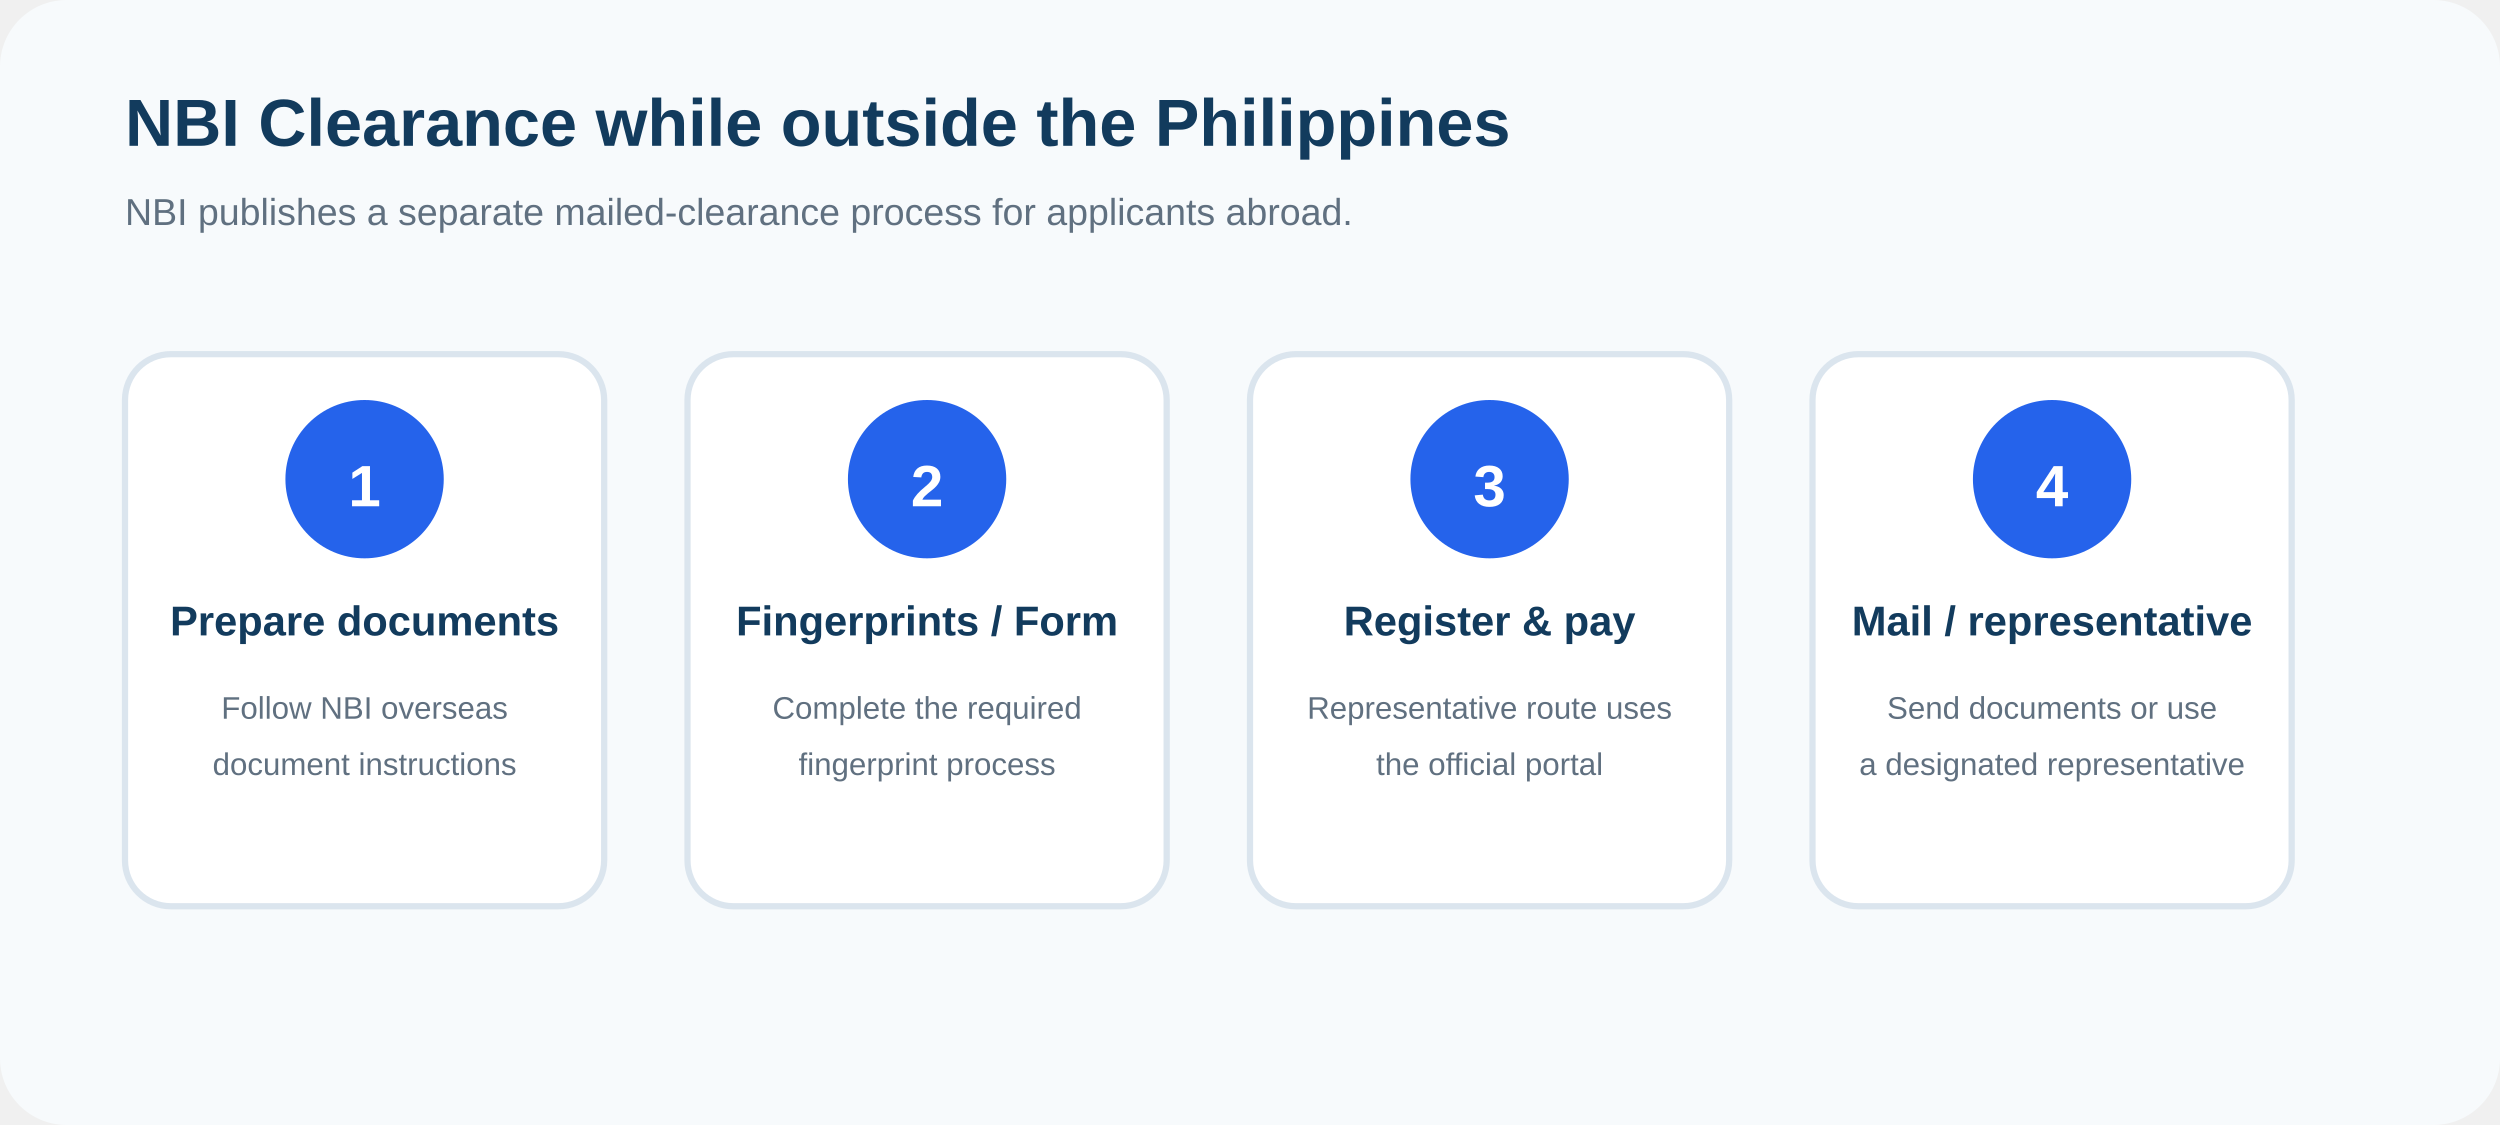
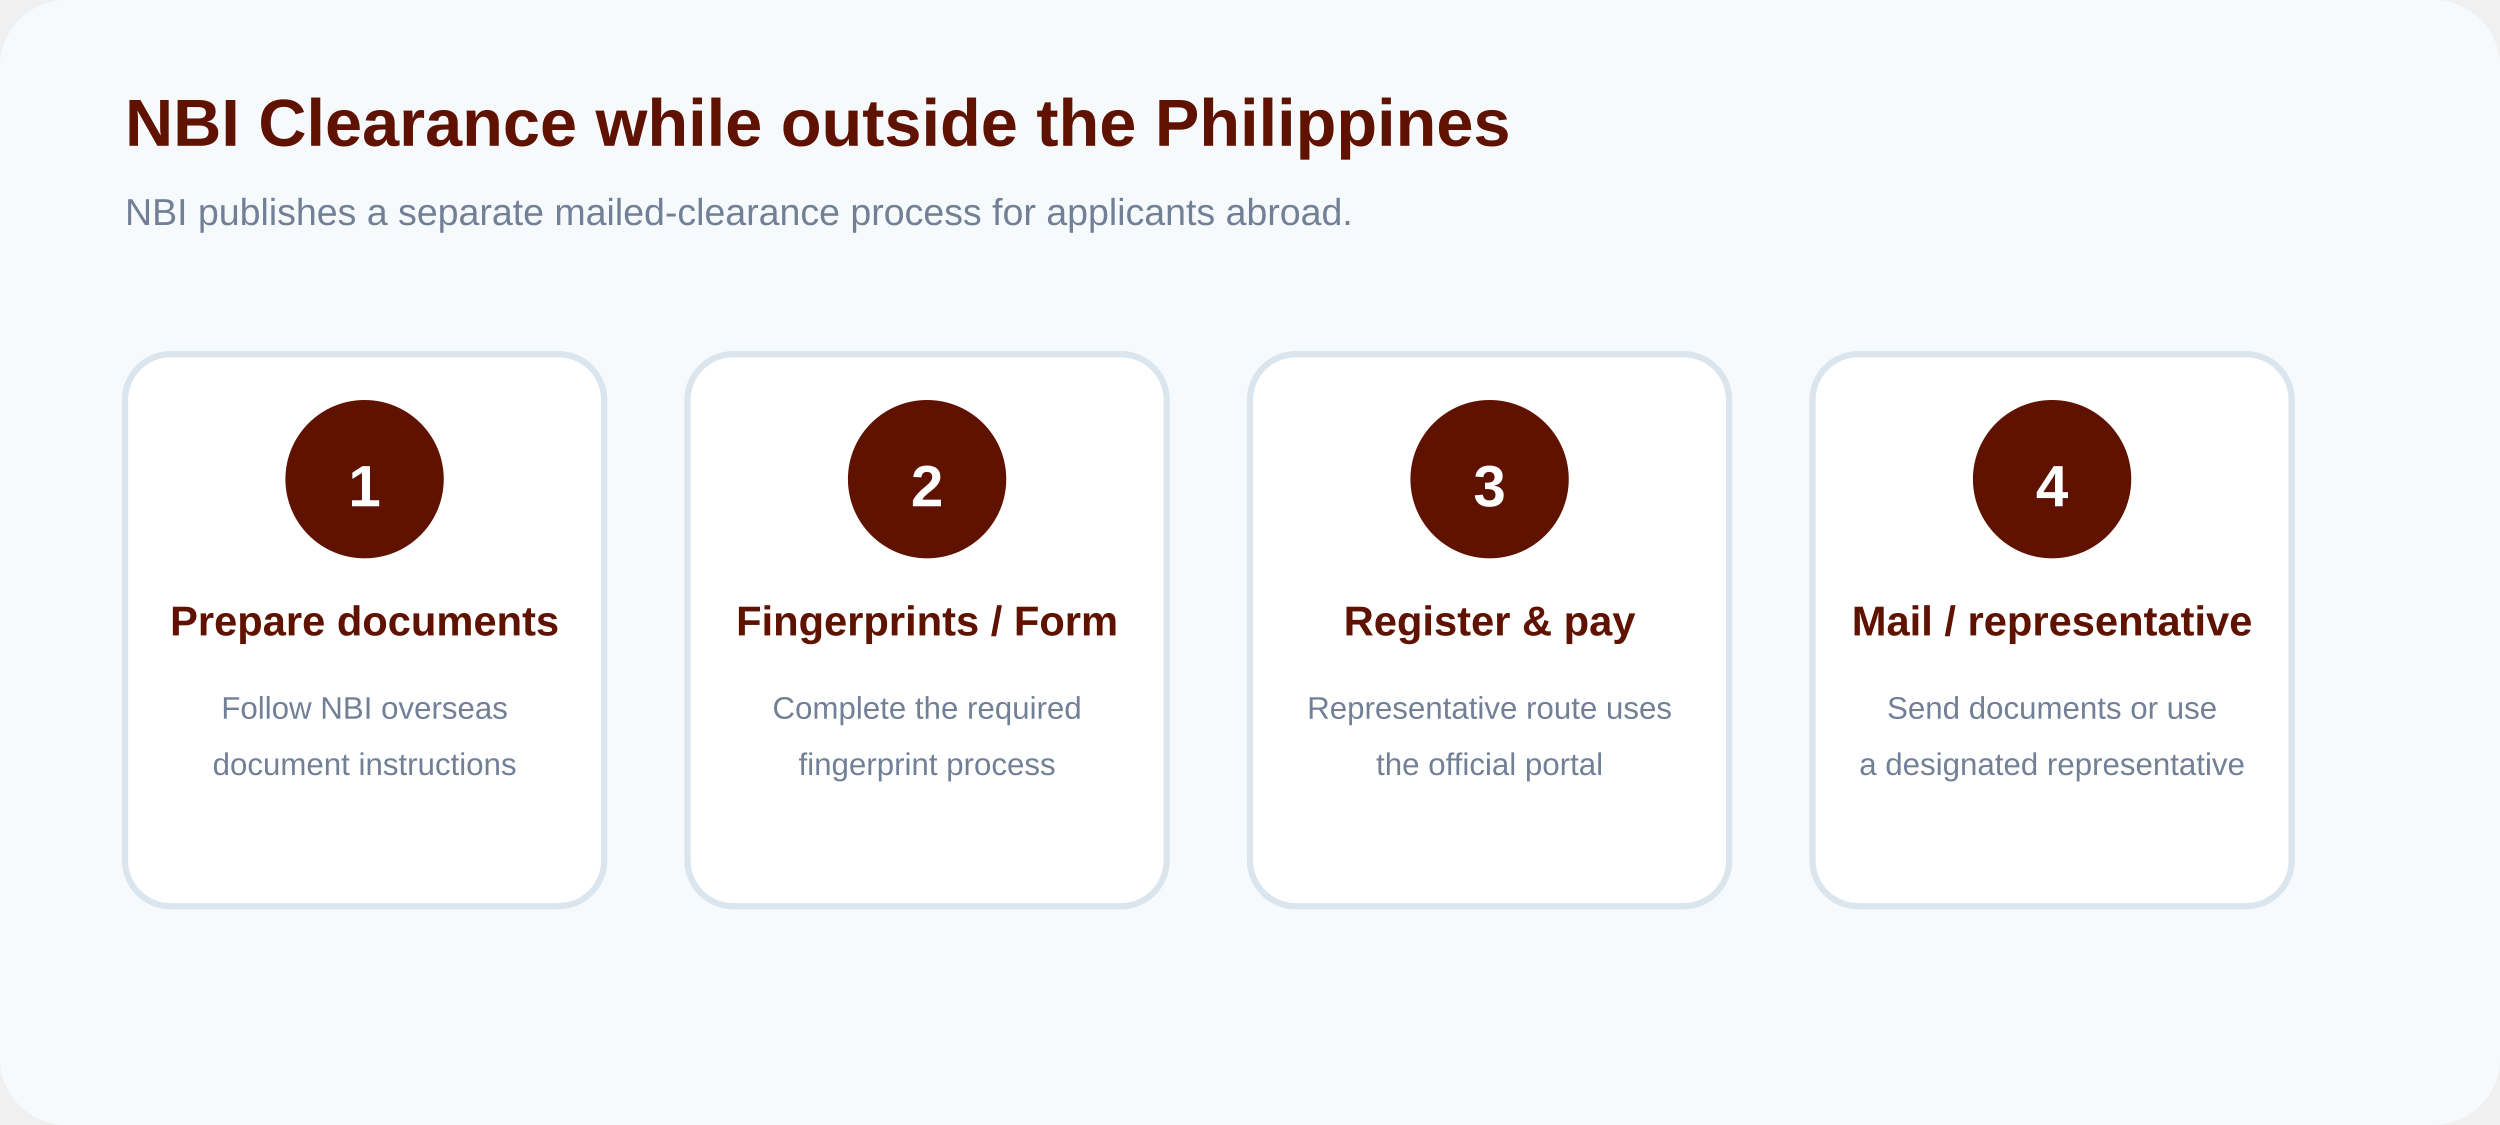
<svg xmlns="http://www.w3.org/2000/svg" viewBox="0 0 1200 540">
-   <rect width="1200" height="540" rx="32" fill="#f7fafc" />
+   <rect width="1200" height="540" rx="32" fill="#F7FAFC" />
  <g font-family="Arial">
-     <text x="60" y="70" fill="#123b5d" font-size="32" font-weight="700">NBI Clearance while outside the Philippines</text>
-     <text x="60" y="108" fill="#607080" font-size="18">NBI publishes a separate mailed-clearance process for applicants abroad.</text>
+     <text x="60" y="70" fill="#5f1200" font-size="32" font-weight="700">NBI Clearance while outside the Philippines</text>
+     <text x="60" y="108" fill="#718096" font-size="18">NBI publishes a separate mailed-clearance process for applicants abroad.</text>
    <rect x="60" y="170" width="230" height="265" rx="22" fill="white" stroke="#dbe5ee" stroke-width="3" />
-     <circle cx="175" cy="230" r="38" fill="#2563eb" />
+     <circle cx="175" cy="230" r="38" fill="#5f1200" />
    <text x="175" y="243" text-anchor="middle" fill="white" font-size="28" font-weight="700">1</text>
-     <text x="175" y="305" text-anchor="middle" fill="#123b5d" font-size="20" font-weight="700">Prepare documents</text>
-     <text x="175" y="345" text-anchor="middle" fill="#607080" font-size="15">Follow NBI overseas</text>
-     <text x="175" y="372" text-anchor="middle" fill="#607080" font-size="15">document instructions</text>
+     <text x="175" y="305" text-anchor="middle" fill="#5f1200" font-size="20" font-weight="700">Prepare documents</text>
+     <text x="175" y="345" text-anchor="middle" fill="#718096" font-size="15">Follow NBI overseas</text>
+     <text x="175" y="372" text-anchor="middle" fill="#718096" font-size="15">document instructions</text>
    <rect x="330" y="170" width="230" height="265" rx="22" fill="white" stroke="#dbe5ee" stroke-width="3" />
-     <circle cx="445" cy="230" r="38" fill="#2563eb" />
+     <circle cx="445" cy="230" r="38" fill="#5f1200" />
    <text x="445" y="243" text-anchor="middle" fill="white" font-size="28" font-weight="700">2</text>
-     <text x="445" y="305" text-anchor="middle" fill="#123b5d" font-size="20" font-weight="700">Fingerprints / Form</text>
-     <text x="445" y="345" text-anchor="middle" fill="#607080" font-size="15">Complete the required</text>
-     <text x="445" y="372" text-anchor="middle" fill="#607080" font-size="15">fingerprint process</text>
+     <text x="445" y="305" text-anchor="middle" fill="#5f1200" font-size="20" font-weight="700">Fingerprints / Form</text>
+     <text x="445" y="345" text-anchor="middle" fill="#718096" font-size="15">Complete the required</text>
+     <text x="445" y="372" text-anchor="middle" fill="#718096" font-size="15">fingerprint process</text>
    <rect x="600" y="170" width="230" height="265" rx="22" fill="white" stroke="#dbe5ee" stroke-width="3" />
-     <circle cx="715" cy="230" r="38" fill="#2563eb" />
+     <circle cx="715" cy="230" r="38" fill="#5f1200" />
    <text x="715" y="243" text-anchor="middle" fill="white" font-size="28" font-weight="700">3</text>
-     <text x="715" y="305" text-anchor="middle" fill="#123b5d" font-size="20" font-weight="700">Register &amp; pay</text>
-     <text x="715" y="345" text-anchor="middle" fill="#607080" font-size="15">Representative route uses</text>
-     <text x="715" y="372" text-anchor="middle" fill="#607080" font-size="15">the official portal</text>
+     <text x="715" y="305" text-anchor="middle" fill="#5f1200" font-size="20" font-weight="700">Register &amp; pay</text>
+     <text x="715" y="345" text-anchor="middle" fill="#718096" font-size="15">Representative route uses</text>
+     <text x="715" y="372" text-anchor="middle" fill="#718096" font-size="15">the official portal</text>
    <rect x="870" y="170" width="230" height="265" rx="22" fill="white" stroke="#dbe5ee" stroke-width="3" />
-     <circle cx="985" cy="230" r="38" fill="#2563eb" />
+     <circle cx="985" cy="230" r="38" fill="#5f1200" />
    <text x="985" y="243" text-anchor="middle" fill="white" font-size="28" font-weight="700">4</text>
-     <text x="985" y="305" text-anchor="middle" fill="#123b5d" font-size="20" font-weight="700">Mail / representative</text>
-     <text x="985" y="345" text-anchor="middle" fill="#607080" font-size="15">Send documents or use</text>
-     <text x="985" y="372" text-anchor="middle" fill="#607080" font-size="15">a designated representative</text>
+     <text x="985" y="305" text-anchor="middle" fill="#5f1200" font-size="20" font-weight="700">Mail / representative</text>
+     <text x="985" y="345" text-anchor="middle" fill="#718096" font-size="15">Send documents or use</text>
+     <text x="985" y="372" text-anchor="middle" fill="#718096" font-size="15">a designated representative</text>
  </g>
</svg>
